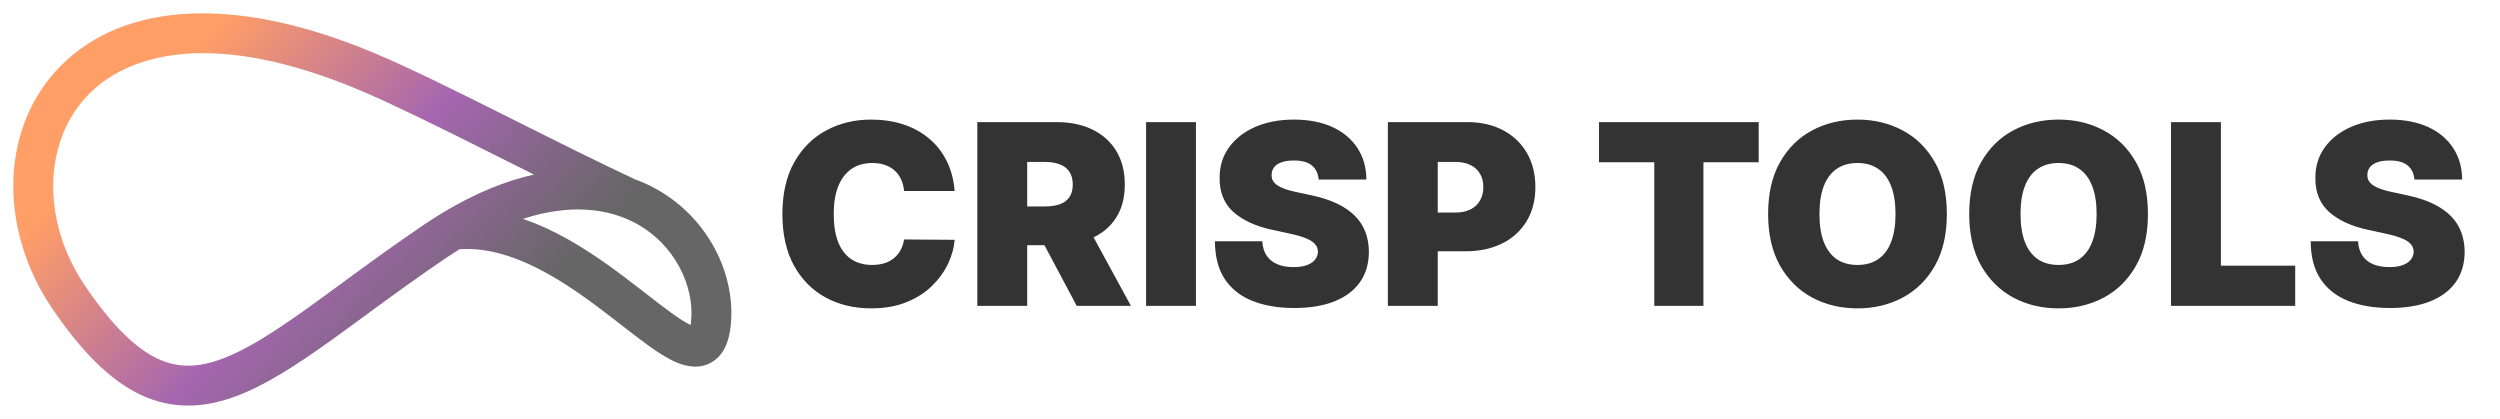
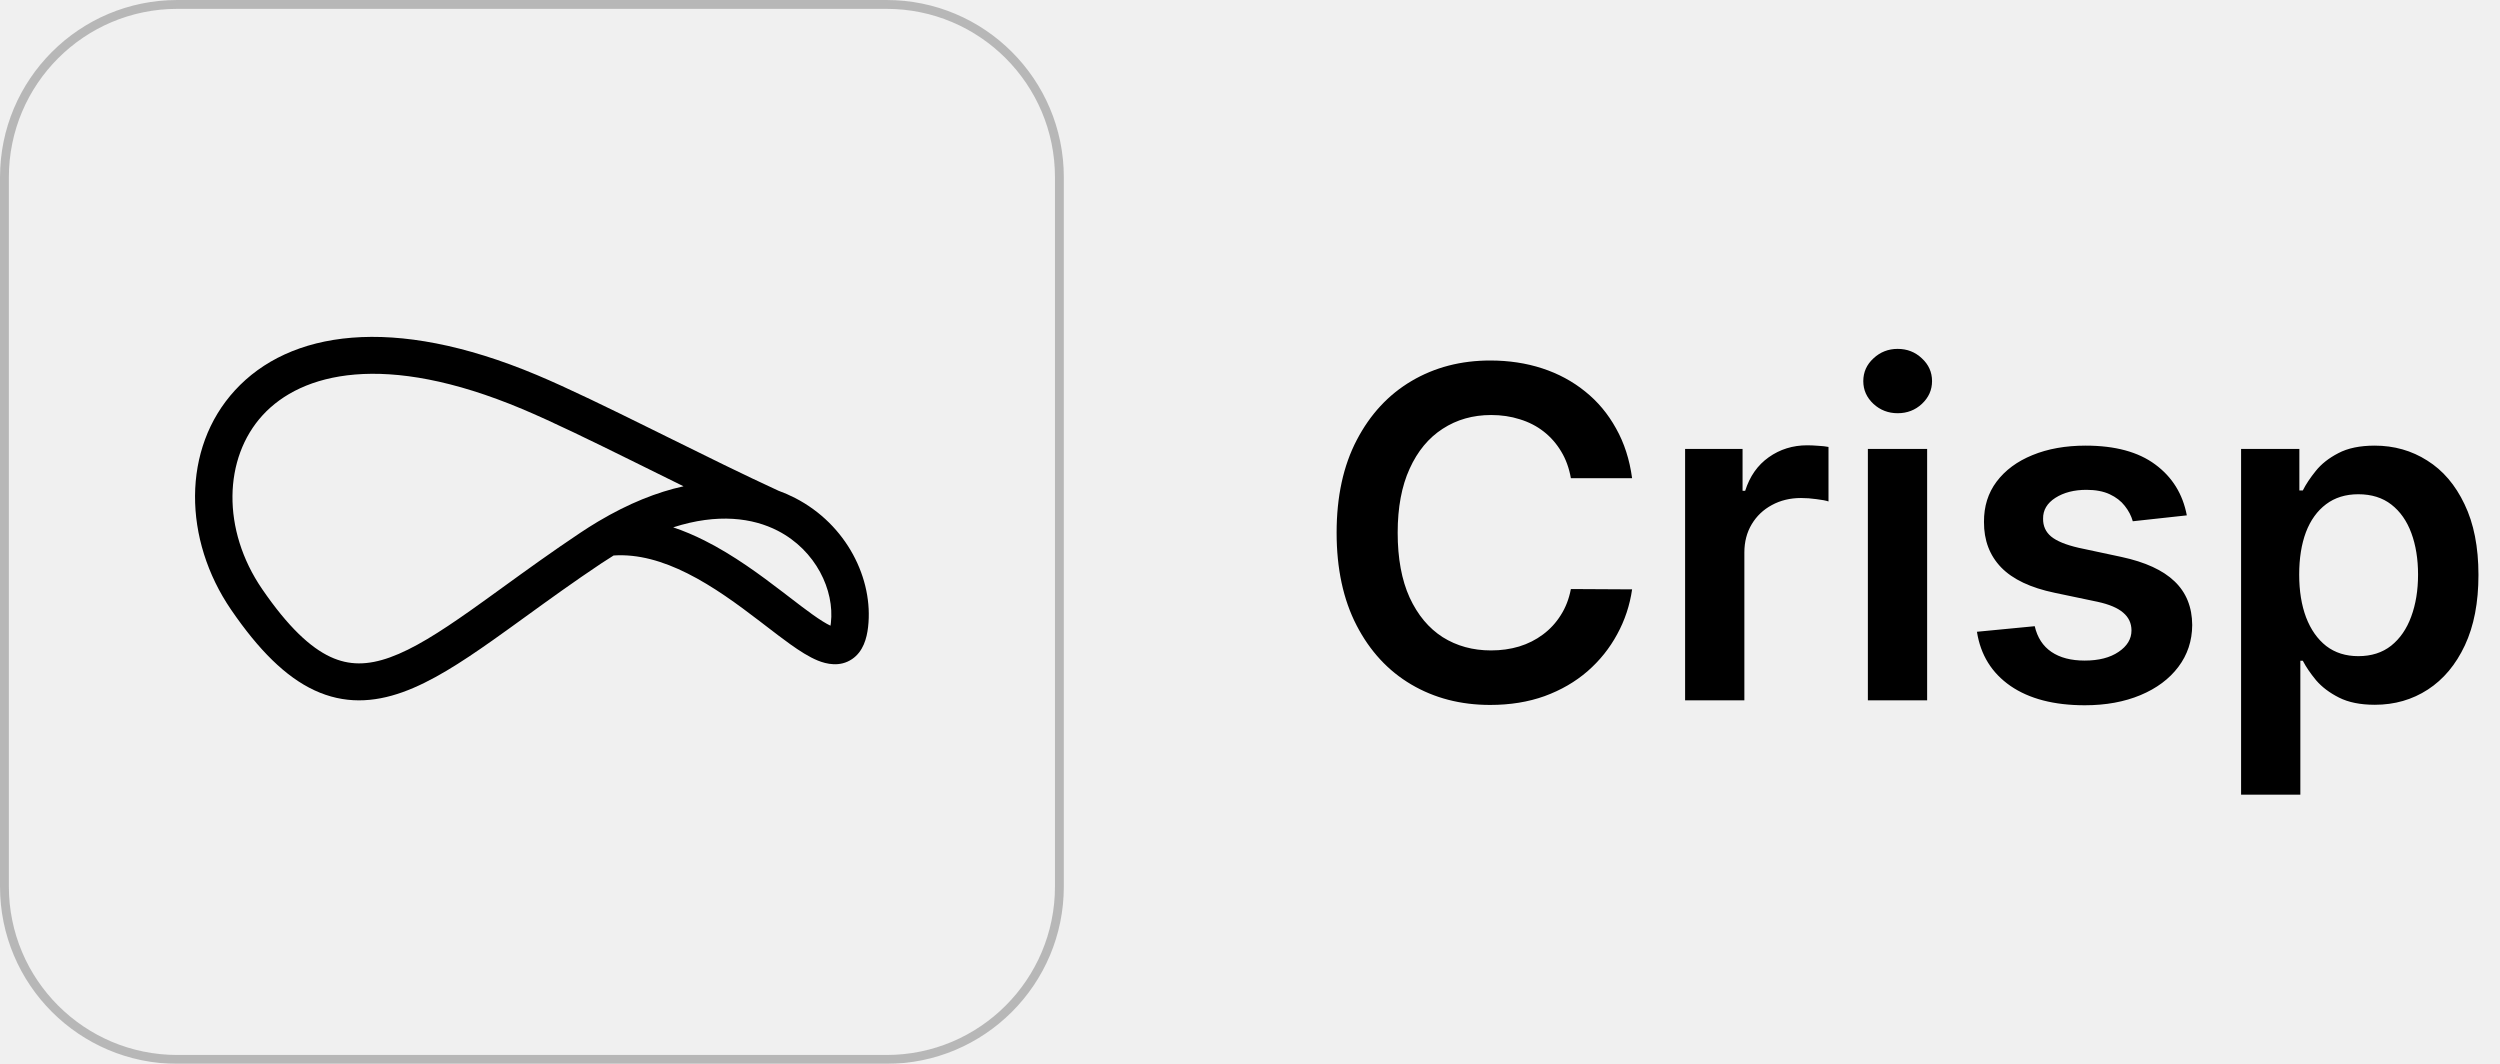
- <svg xmlns="http://www.w3.org/2000/svg" width="376" height="63" viewBox="0 0 376 63" fill="none">
-   <rect width="376" height="63" fill="white" />
-   <path fill-rule="evenodd" clip-rule="evenodd" d="M12.847 14.707C6.543 21.664 6.259 33.327 12.752 42.929C16.958 49.148 20.521 52.44 23.694 53.939C26.697 55.358 29.682 55.322 33.252 54.023C36.964 52.672 41.105 50.026 46.188 46.393C47.819 45.228 49.547 43.961 51.373 42.623C55.103 39.887 59.238 36.855 63.766 33.795C64.688 33.172 65.602 32.587 66.506 32.039C66.555 32.007 66.606 31.976 66.658 31.947C71.499 29.034 76.068 27.193 80.305 26.255C78.53 25.371 76.754 24.48 74.996 23.6C74.169 23.186 73.346 22.773 72.529 22.365C65.65 18.922 59.249 15.756 54.429 13.706C32.276 4.283 19.027 7.886 12.847 14.707ZM95.509 26.97C89.939 24.376 83.749 21.274 77.686 18.237C76.859 17.823 76.035 17.409 75.215 16.999C68.374 13.576 61.8 10.321 56.778 8.184C33.595 -1.676 17.095 1.082 8.4 10.678C-0.171 20.138 0.113 34.949 7.782 46.29C12.226 52.861 16.53 57.191 21.131 59.364C25.901 61.617 30.596 61.374 35.303 59.661C39.868 58 44.6 54.902 49.677 51.275C51.419 50.03 53.203 48.721 55.057 47.361C58.734 44.665 62.686 41.767 67.126 38.766C67.792 38.316 68.449 37.89 69.097 37.487C73.017 37.219 76.986 38.392 80.926 40.392C85.088 42.504 88.981 45.414 92.503 48.142C92.848 48.409 93.19 48.675 93.53 48.939C94.893 49.998 96.211 51.023 97.413 51.893C98.888 52.96 100.413 53.961 101.849 54.549C103.194 55.099 105.354 55.643 107.308 54.311C109.117 53.078 109.679 50.921 109.885 49.113C110.774 41.314 106.465 32.474 98.189 28.155C97.331 27.707 96.437 27.311 95.509 26.97ZM78.645 32.919C80.378 33.504 82.048 34.232 83.642 35.041C88.363 37.438 92.653 40.669 96.177 43.398C96.547 43.685 96.907 43.965 97.257 44.237C98.61 45.288 99.82 46.228 100.929 47.031C102.193 47.945 103.151 48.548 103.861 48.881C103.883 48.753 103.904 48.605 103.924 48.434C104.527 43.145 101.529 36.666 95.413 33.474C91.426 31.394 85.803 30.585 78.645 32.919ZM104.59 49.143C104.59 49.144 104.579 49.144 104.554 49.139C104.577 49.14 104.589 49.142 104.59 49.143Z" fill="url(#paint0_linear_1_2)" />
-   <path d="M143.582 28.727H135.972C135.918 28.098 135.774 27.526 135.54 27.014C135.315 26.501 135 26.06 134.595 25.691C134.199 25.313 133.718 25.025 133.151 24.827C132.585 24.62 131.941 24.517 131.222 24.517C129.962 24.517 128.896 24.823 128.023 25.435C127.16 26.046 126.503 26.924 126.053 28.066C125.612 29.209 125.392 30.581 125.392 32.182C125.392 33.873 125.617 35.29 126.067 36.432C126.526 37.566 127.187 38.421 128.05 38.996C128.914 39.563 129.953 39.847 131.168 39.847C131.86 39.847 132.481 39.761 133.03 39.59C133.579 39.41 134.055 39.154 134.46 38.821C134.865 38.488 135.193 38.088 135.445 37.62C135.706 37.143 135.882 36.608 135.972 36.014L143.582 36.068C143.492 37.238 143.164 38.43 142.597 39.644C142.031 40.85 141.225 41.965 140.182 42.991C139.147 44.007 137.865 44.826 136.336 45.447C134.807 46.068 133.03 46.378 131.006 46.378C128.469 46.378 126.193 45.834 124.178 44.745C122.171 43.657 120.584 42.055 119.414 39.941C118.254 37.827 117.673 35.24 117.673 32.182C117.673 29.105 118.267 26.514 119.455 24.409C120.642 22.295 122.243 20.698 124.259 19.619C126.274 18.53 128.523 17.986 131.006 17.986C132.751 17.986 134.357 18.224 135.823 18.701C137.29 19.178 138.576 19.875 139.683 20.793C140.789 21.701 141.68 22.821 142.354 24.153C143.029 25.484 143.438 27.009 143.582 28.727ZM146.986 46V18.364H158.915C160.966 18.364 162.761 18.737 164.3 19.484C165.838 20.23 167.034 21.305 167.889 22.709C168.744 24.112 169.171 25.794 169.171 27.756C169.171 29.735 168.73 31.404 167.849 32.762C166.976 34.12 165.748 35.146 164.165 35.839C162.59 36.532 160.751 36.878 158.645 36.878H151.52V31.048H157.134C158.016 31.048 158.767 30.94 159.388 30.724C160.017 30.5 160.499 30.144 160.831 29.658C161.173 29.173 161.344 28.538 161.344 27.756C161.344 26.964 161.173 26.321 160.831 25.826C160.499 25.322 160.017 24.953 159.388 24.72C158.767 24.477 158.016 24.355 157.134 24.355H154.489V46H146.986ZM163.18 33.315L170.089 46H161.938L155.191 33.315H163.18ZM179.872 18.364V46H172.369V18.364H179.872ZM198.325 27C198.253 26.1 197.916 25.399 197.313 24.895C196.72 24.391 195.816 24.139 194.601 24.139C193.827 24.139 193.193 24.234 192.698 24.423C192.213 24.602 191.853 24.85 191.619 25.165C191.385 25.48 191.263 25.84 191.254 26.244C191.236 26.577 191.295 26.879 191.43 27.148C191.574 27.409 191.799 27.648 192.105 27.864C192.41 28.07 192.802 28.259 193.279 28.43C193.755 28.601 194.322 28.754 194.979 28.889L197.246 29.375C198.775 29.699 200.084 30.126 201.173 30.657C202.261 31.188 203.152 31.813 203.845 32.533C204.537 33.243 205.046 34.044 205.369 34.935C205.702 35.825 205.873 36.797 205.882 37.849C205.873 39.667 205.419 41.205 204.519 42.465C203.62 43.724 202.333 44.682 200.66 45.339C198.996 45.995 196.994 46.324 194.655 46.324C192.253 46.324 190.157 45.968 188.367 45.258C186.585 44.547 185.2 43.454 184.21 41.979C183.23 40.494 182.735 38.596 182.726 36.284H189.851C189.896 37.13 190.107 37.84 190.485 38.416C190.863 38.992 191.394 39.428 192.078 39.725C192.77 40.022 193.593 40.17 194.547 40.17C195.348 40.17 196.018 40.072 196.558 39.874C197.097 39.676 197.507 39.401 197.786 39.05C198.065 38.7 198.209 38.299 198.218 37.849C198.209 37.427 198.069 37.058 197.799 36.743C197.538 36.419 197.106 36.131 196.504 35.879C195.901 35.618 195.087 35.376 194.061 35.151L191.308 34.557C188.861 34.026 186.932 33.14 185.519 31.898C184.116 30.648 183.419 28.943 183.428 26.784C183.419 25.03 183.887 23.496 184.831 22.183C185.785 20.86 187.103 19.83 188.785 19.092C190.476 18.355 192.415 17.986 194.601 17.986C196.832 17.986 198.762 18.359 200.39 19.106C202.018 19.852 203.273 20.905 204.155 22.264C205.046 23.613 205.495 25.192 205.504 27H198.325ZM208.736 46V18.364H220.665C222.716 18.364 224.511 18.768 226.05 19.578C227.588 20.388 228.784 21.526 229.639 22.992C230.494 24.459 230.921 26.172 230.921 28.134C230.921 30.113 230.48 31.826 229.599 33.275C228.726 34.723 227.498 35.839 225.915 36.621C224.34 37.404 222.501 37.795 220.395 37.795H213.27V31.966H218.884C219.766 31.966 220.517 31.813 221.138 31.507C221.767 31.192 222.249 30.747 222.581 30.171C222.923 29.595 223.094 28.916 223.094 28.134C223.094 27.342 222.923 26.667 222.581 26.109C222.249 25.543 221.767 25.111 221.138 24.814C220.517 24.508 219.766 24.355 218.884 24.355H216.239V46H208.736ZM240.488 24.409V18.364H264.508V24.409H256.196V46H248.801V24.409H240.488ZM292.806 32.182C292.806 35.258 292.208 37.854 291.011 39.968C289.815 42.073 288.2 43.67 286.167 44.758C284.134 45.838 281.867 46.378 279.366 46.378C276.847 46.378 274.571 45.834 272.537 44.745C270.513 43.648 268.903 42.046 267.706 39.941C266.519 37.827 265.925 35.24 265.925 32.182C265.925 29.105 266.519 26.514 267.706 24.409C268.903 22.295 270.513 20.698 272.537 19.619C274.571 18.53 276.847 17.986 279.366 17.986C281.867 17.986 284.134 18.53 286.167 19.619C288.2 20.698 289.815 22.295 291.011 24.409C292.208 26.514 292.806 29.105 292.806 32.182ZM285.087 32.182C285.087 30.526 284.867 29.132 284.426 27.999C283.994 26.856 283.351 25.992 282.496 25.408C281.651 24.814 280.607 24.517 279.366 24.517C278.124 24.517 277.076 24.814 276.221 25.408C275.376 25.992 274.733 26.856 274.292 27.999C273.86 29.132 273.644 30.526 273.644 32.182C273.644 33.837 273.86 35.236 274.292 36.379C274.733 37.512 275.376 38.376 276.221 38.969C277.076 39.554 278.124 39.847 279.366 39.847C280.607 39.847 281.651 39.554 282.496 38.969C283.351 38.376 283.994 37.512 284.426 36.379C284.867 35.236 285.087 33.837 285.087 32.182ZM323.05 32.182C323.05 35.258 322.452 37.854 321.255 39.968C320.059 42.073 318.444 43.67 316.411 44.758C314.378 45.838 312.111 46.378 309.61 46.378C307.091 46.378 304.815 45.834 302.782 44.745C300.757 43.648 299.147 42.046 297.951 39.941C296.763 37.827 296.169 35.24 296.169 32.182C296.169 29.105 296.763 26.514 297.951 24.409C299.147 22.295 300.757 20.698 302.782 19.619C304.815 18.53 307.091 17.986 309.61 17.986C312.111 17.986 314.378 18.53 316.411 19.619C318.444 20.698 320.059 22.295 321.255 24.409C322.452 26.514 323.05 29.105 323.05 32.182ZM315.331 32.182C315.331 30.526 315.111 29.132 314.67 27.999C314.238 26.856 313.595 25.992 312.74 25.408C311.895 24.814 310.851 24.517 309.61 24.517C308.368 24.517 307.32 24.814 306.466 25.408C305.62 25.992 304.977 26.856 304.536 27.999C304.104 29.132 303.888 30.526 303.888 32.182C303.888 33.837 304.104 35.236 304.536 36.379C304.977 37.512 305.62 38.376 306.466 38.969C307.32 39.554 308.368 39.847 309.61 39.847C310.851 39.847 311.895 39.554 312.74 38.969C313.595 38.376 314.238 37.512 314.67 36.379C315.111 35.236 315.331 33.837 315.331 32.182ZM326.521 46V18.364H334.024V39.955H345.198V46H326.521ZM363.128 27C363.056 26.1 362.719 25.399 362.116 24.895C361.522 24.391 360.618 24.139 359.404 24.139C358.63 24.139 357.996 24.234 357.501 24.423C357.015 24.602 356.655 24.85 356.422 25.165C356.188 25.48 356.066 25.84 356.057 26.244C356.039 26.577 356.098 26.879 356.233 27.148C356.377 27.409 356.601 27.648 356.907 27.864C357.213 28.07 357.605 28.259 358.081 28.43C358.558 28.601 359.125 28.754 359.782 28.889L362.049 29.375C363.578 29.699 364.887 30.126 365.975 30.657C367.064 31.188 367.955 31.813 368.647 32.533C369.34 33.243 369.848 34.044 370.172 34.935C370.505 35.825 370.676 36.797 370.685 37.849C370.676 39.667 370.222 41.205 369.322 42.465C368.422 43.724 367.136 44.682 365.463 45.339C363.798 45.995 361.797 46.324 359.458 46.324C357.056 46.324 354.96 45.968 353.169 45.258C351.388 44.547 350.003 43.454 349.013 41.979C348.033 40.494 347.538 38.596 347.529 36.284H354.654C354.699 37.13 354.91 37.84 355.288 38.416C355.666 38.992 356.197 39.428 356.88 39.725C357.573 40.022 358.396 40.17 359.35 40.17C360.15 40.17 360.821 40.072 361.36 39.874C361.9 39.676 362.31 39.401 362.588 39.05C362.867 38.7 363.011 38.299 363.02 37.849C363.011 37.427 362.872 37.058 362.602 36.743C362.341 36.419 361.909 36.131 361.306 35.879C360.704 35.618 359.89 35.376 358.864 35.151L356.111 34.557C353.664 34.026 351.734 33.14 350.322 31.898C348.919 30.648 348.221 28.943 348.23 26.784C348.221 25.03 348.689 23.496 349.634 22.183C350.587 20.86 351.905 19.83 353.588 19.092C355.279 18.355 357.218 17.986 359.404 17.986C361.635 17.986 363.565 18.359 365.193 19.106C366.821 19.852 368.076 20.905 368.958 22.264C369.848 23.613 370.298 25.192 370.307 27H363.128Z" fill="#333333" />
+ <svg xmlns="http://www.w3.org/2000/svg" width="282" height="120" viewBox="0 0 282 120" fill="none">
+   <g clip-path="url(#clip0_1_2)">
+     <rect opacity="0.3" x="0.5" y="0.5" width="119" height="119" rx="19.5" stroke="#333333" />
+     <path fill-rule="evenodd" clip-rule="evenodd" d="M29.633 46.828C25.197 51.663 24.997 59.768 29.566 66.441C32.526 70.763 35.033 73.051 37.266 74.093C39.379 75.079 41.48 75.054 43.992 74.151C46.604 73.212 49.518 71.373 53.095 68.849C54.243 68.039 55.459 67.158 56.743 66.228C59.369 64.327 62.279 62.221 65.465 60.094C66.114 59.66 66.757 59.254 67.393 58.873C67.428 58.851 67.463 58.83 67.5 58.809C70.906 56.785 74.122 55.505 77.103 54.853C75.854 54.239 74.604 53.62 73.368 53.008C72.785 52.72 72.206 52.434 71.632 52.15C66.79 49.757 62.286 47.557 58.895 46.132C43.305 39.584 33.982 42.088 29.633 46.828ZM87.803 55.35C83.883 53.547 79.527 51.392 75.261 49.281C74.679 48.993 74.099 48.706 73.521 48.421C68.708 46.042 64.082 43.78 60.547 42.295C44.233 35.443 32.622 37.359 26.504 44.028C20.472 50.603 20.672 60.895 26.069 68.777C29.196 73.344 32.224 76.353 35.462 77.863C38.819 79.429 42.123 79.26 45.435 78.07C48.648 76.915 51.978 74.762 55.55 72.241C56.776 71.376 58.032 70.467 59.337 69.522C61.924 67.648 64.705 65.634 67.829 63.548C68.298 63.235 68.76 62.939 69.216 62.659C71.975 62.473 74.767 63.288 77.541 64.678C80.469 66.146 83.209 68.168 85.688 70.064C85.93 70.249 86.171 70.435 86.41 70.618C87.369 71.354 88.296 72.067 89.143 72.671C90.181 73.412 91.253 74.108 92.264 74.517C93.211 74.899 94.73 75.277 96.105 74.352C97.379 73.494 97.774 71.995 97.919 70.739C98.545 65.319 95.512 59.176 89.689 56.174C89.085 55.863 88.456 55.587 87.803 55.35ZM75.935 59.484C77.154 59.892 78.33 60.398 79.451 60.96C82.774 62.625 85.793 64.871 88.273 66.767C88.533 66.967 88.786 67.161 89.033 67.35C89.984 68.081 90.836 68.734 91.617 69.292C92.506 69.927 93.18 70.346 93.68 70.578C93.695 70.489 93.71 70.386 93.724 70.267C94.148 66.592 92.038 62.089 87.735 59.871C84.93 58.425 80.972 57.863 75.935 59.484ZM94.193 70.76C94.193 70.761 94.185 70.76 94.168 70.757C94.183 70.758 94.192 70.759 94.193 70.76Z" fill="black" />
+     <path d="M184.101 53.942H177.195C176.998 52.809 176.634 51.806 176.105 50.932C175.576 50.045 174.917 49.294 174.129 48.679C173.341 48.063 172.443 47.602 171.433 47.294C170.436 46.974 169.359 46.814 168.202 46.814C166.146 46.814 164.324 47.331 162.736 48.365C161.148 49.387 159.904 50.889 159.006 52.871C158.107 54.84 157.658 57.247 157.658 60.091C157.658 62.984 158.107 65.421 159.006 67.403C159.917 69.373 161.16 70.863 162.736 71.872C164.324 72.869 166.14 73.368 168.183 73.368C169.316 73.368 170.375 73.22 171.359 72.925C172.357 72.617 173.249 72.168 174.037 71.577C174.837 70.986 175.508 70.26 176.05 69.398C176.604 68.536 176.985 67.551 177.195 66.443L184.101 66.48C183.842 68.278 183.282 69.964 182.42 71.54C181.571 73.115 180.457 74.507 179.078 75.713C177.699 76.907 176.087 77.843 174.24 78.52C172.393 79.185 170.344 79.517 168.091 79.517C164.767 79.517 161.8 78.748 159.19 77.209C156.58 75.67 154.525 73.448 153.023 70.543C151.521 67.637 150.77 64.153 150.77 60.091C150.77 56.016 151.527 52.532 153.041 49.639C154.555 46.734 156.617 44.512 159.227 42.973C161.837 41.434 164.792 40.665 168.091 40.665C170.196 40.665 172.153 40.96 173.963 41.551C175.773 42.142 177.385 43.01 178.801 44.155C180.217 45.287 181.38 46.678 182.291 48.328C183.214 49.965 183.818 51.837 184.101 53.942ZM190.079 79V50.636H196.561V55.364H196.856C197.373 53.726 198.26 52.465 199.515 51.578C200.783 50.679 202.23 50.23 203.855 50.23C204.224 50.23 204.636 50.249 205.092 50.285C205.56 50.31 205.948 50.353 206.255 50.415V56.564C205.972 56.465 205.523 56.379 204.907 56.305C204.304 56.219 203.719 56.176 203.153 56.176C201.934 56.176 200.839 56.441 199.866 56.97C198.906 57.487 198.149 58.207 197.595 59.131C197.041 60.054 196.764 61.119 196.764 62.325V79H190.079ZM210.696 79V50.636H217.381V79H210.696ZM214.057 46.611C212.998 46.611 212.087 46.26 211.324 45.558C210.561 44.844 210.179 43.989 210.179 42.992C210.179 41.982 210.561 41.126 211.324 40.425C212.087 39.711 212.998 39.354 214.057 39.354C215.128 39.354 216.039 39.711 216.79 40.425C217.553 41.126 217.935 41.982 217.935 42.992C217.935 43.989 217.553 44.844 216.79 45.558C216.039 46.26 215.128 46.611 214.057 46.611ZM246.673 58.133L240.579 58.798C240.406 58.183 240.105 57.604 239.674 57.062C239.255 56.521 238.689 56.084 237.975 55.751C237.261 55.419 236.387 55.253 235.353 55.253C233.962 55.253 232.792 55.554 231.844 56.158C230.909 56.761 230.447 57.543 230.46 58.503C230.447 59.328 230.749 59.999 231.364 60.516C231.992 61.033 233.026 61.457 234.467 61.79L239.305 62.824C241.988 63.403 243.983 64.32 245.288 65.575C246.605 66.831 247.27 68.474 247.282 70.506C247.27 72.291 246.746 73.867 245.712 75.233C244.691 76.587 243.269 77.646 241.447 78.409C239.625 79.172 237.532 79.554 235.168 79.554C231.697 79.554 228.902 78.828 226.785 77.375C224.667 75.91 223.406 73.873 222.999 71.263L229.518 70.635C229.813 71.915 230.441 72.882 231.401 73.534C232.362 74.187 233.611 74.513 235.15 74.513C236.738 74.513 238.012 74.187 238.972 73.534C239.945 72.882 240.431 72.075 240.431 71.115C240.431 70.303 240.117 69.632 239.489 69.102C238.874 68.573 237.914 68.167 236.609 67.883L231.771 66.868C229.05 66.302 227.037 65.347 225.732 64.006C224.427 62.651 223.781 60.94 223.793 58.872C223.781 57.124 224.255 55.61 225.215 54.33C226.188 53.037 227.536 52.04 229.259 51.338C230.995 50.624 232.996 50.267 235.261 50.267C238.585 50.267 241.201 50.975 243.109 52.391C245.029 53.806 246.217 55.721 246.673 58.133ZM252.794 89.636V50.636H259.368V55.327H259.756C260.1 54.637 260.587 53.905 261.214 53.129C261.842 52.341 262.692 51.67 263.763 51.117C264.834 50.55 266.2 50.267 267.862 50.267C270.054 50.267 272.029 50.827 273.79 51.947C275.563 53.055 276.966 54.699 278 56.878C279.046 59.044 279.57 61.704 279.57 64.855C279.57 67.97 279.059 70.617 278.037 72.796C277.015 74.974 275.624 76.636 273.864 77.781C272.103 78.926 270.109 79.499 267.881 79.499C266.256 79.499 264.908 79.228 263.837 78.686C262.766 78.144 261.904 77.492 261.251 76.729C260.611 75.953 260.113 75.221 259.756 74.531H259.479V89.636H252.794ZM259.349 64.818C259.349 66.653 259.608 68.259 260.125 69.638C260.654 71.017 261.411 72.094 262.396 72.869C263.393 73.633 264.6 74.014 266.016 74.014C267.493 74.014 268.73 73.62 269.727 72.832C270.724 72.032 271.475 70.943 271.98 69.564C272.497 68.173 272.756 66.591 272.756 64.818C272.756 63.058 272.503 61.494 271.999 60.128C271.494 58.761 270.743 57.69 269.746 56.915C268.749 56.139 267.505 55.751 266.016 55.751C264.588 55.751 263.375 56.127 262.378 56.878C261.381 57.629 260.624 58.681 260.107 60.035C259.602 61.39 259.349 62.984 259.349 64.818Z" fill="black" />
+   </g>
  <defs>
-     <linearGradient id="paint0_linear_1_2" x1="28" y1="9" x2="74.5" y2="51.5" gradientUnits="userSpaceOnUse">
-       <stop stop-color="#FF9E67" />
-       <stop offset="0.525" stop-color="#A566AF" />
-       <stop offset="1" stop-color="#666666" />
-     </linearGradient>
+     <clipPath id="clip0_1_2">
+       <rect width="282" height="120" fill="white" />
+     </clipPath>
  </defs>
</svg>
